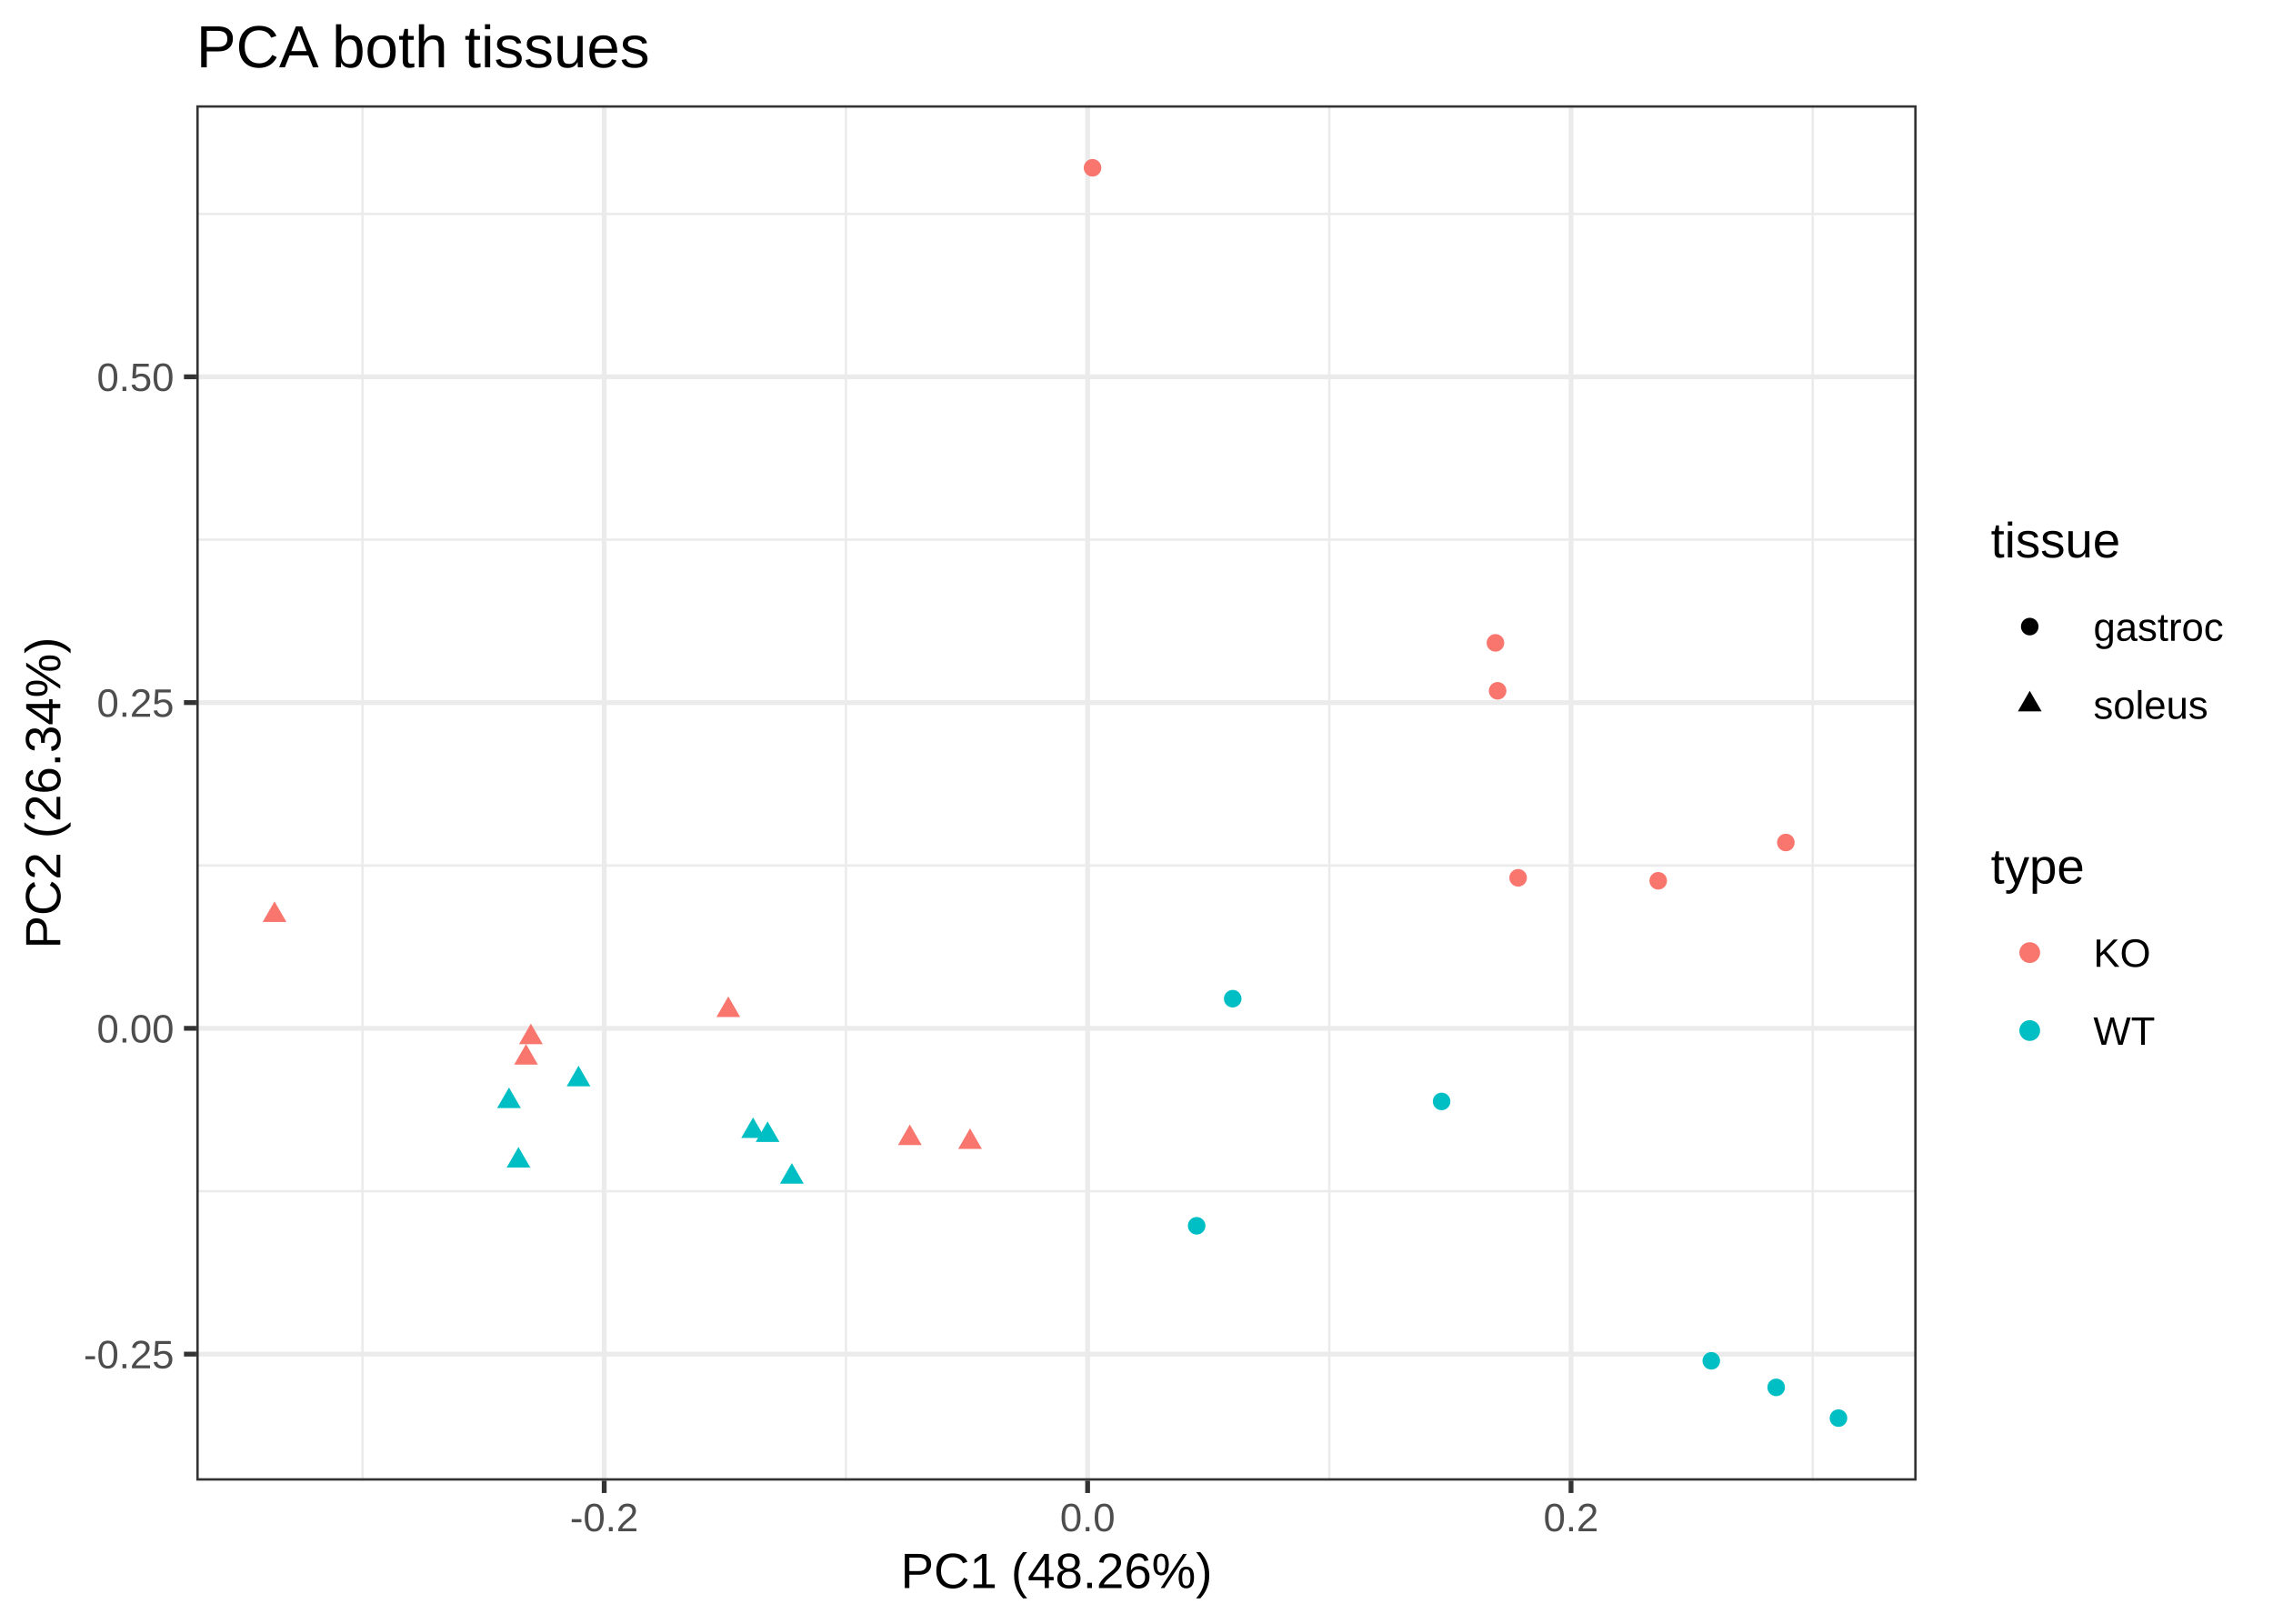
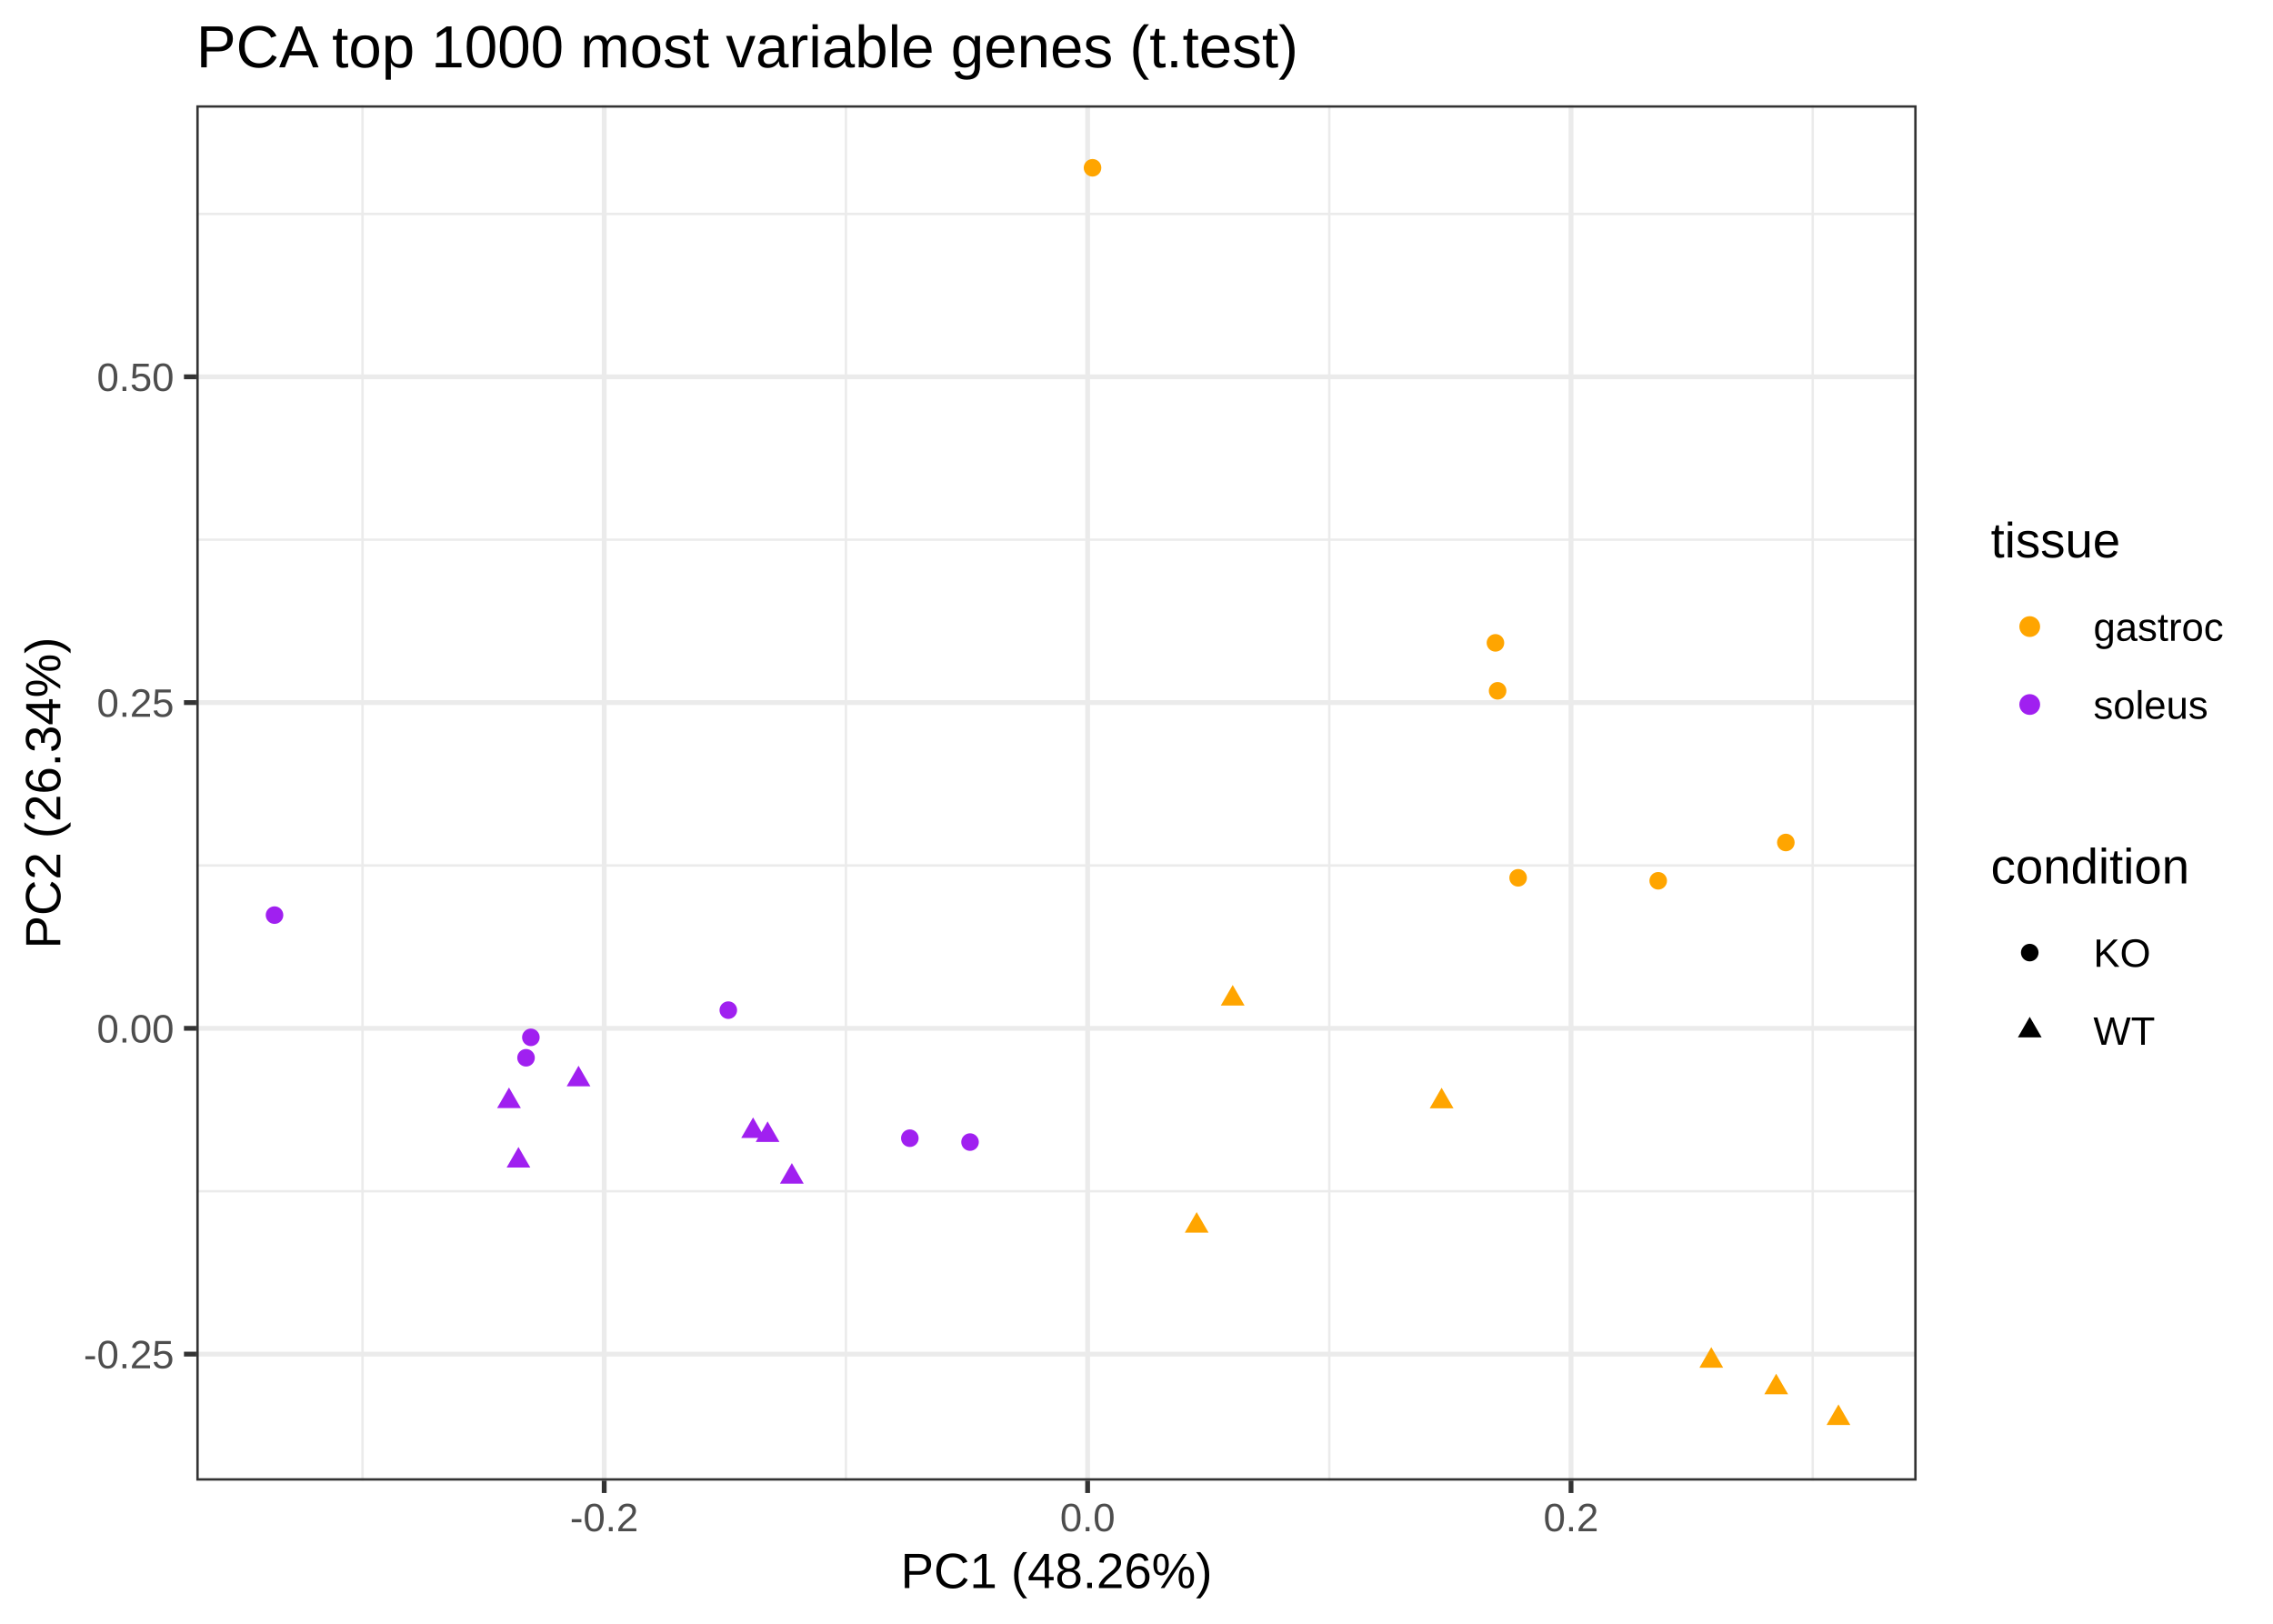
<svg xmlns="http://www.w3.org/2000/svg" class="svglite" width="504.00pt" height="360.00pt" viewBox="0 0 504.00 360.00">
  <defs>
    <style type="text/css">
    .svglite line, .svglite polyline, .svglite polygon, .svglite path, .svglite rect, .svglite circle {
      fill: none;
      stroke: #000000;
      stroke-linecap: round;
      stroke-linejoin: round;
      stroke-miterlimit: 10.00;
    }
    .svglite text {
      white-space: pre;
    }
  </style>
  </defs>
  <rect width="100%" height="100%" style="stroke: none; fill: #FFFFFF;" />
  <defs>
    <clipPath id="cpMC4wMHw1MDQuMDB8MC4wMHwzNjAuMDA=">
      <rect x="0.00" y="0.00" width="504.00" height="360.00" />
    </clipPath>
  </defs>
  <g clip-path="url(#cpMC4wMHw1MDQuMDB8MC4wMHwzNjAuMDA=)">
    <rect x="0.00" y="0.00" width="504.00" height="360.00" style="stroke-width: 1.07; stroke: #FFFFFF; fill: #FFFFFF;" />
  </g>
  <defs>
    <clipPath id="cpNDMuNTN8NDI0Ljk5fDIzLjM0fDMyOC4yNw==">
      <rect x="43.53" y="23.34" width="381.45" height="304.93" />
    </clipPath>
  </defs>
  <g clip-path="url(#cpNDMuNTN8NDI0Ljk5fDIzLjM0fDMyOC4yNw==)">
    <rect x="43.53" y="23.34" width="381.45" height="304.93" style="stroke-width: 1.07; stroke: none; fill: #FFFFFF;" />
    <polyline points="43.53,264.10 424.99,264.10 " style="stroke-width: 0.53; stroke: #EBEBEB; stroke-linecap: butt;" />
    <polyline points="43.53,191.88 424.99,191.88 " style="stroke-width: 0.53; stroke: #EBEBEB; stroke-linecap: butt;" />
    <polyline points="43.53,119.65 424.99,119.65 " style="stroke-width: 0.53; stroke: #EBEBEB; stroke-linecap: butt;" />
    <polyline points="43.53,47.43 424.99,47.43 " style="stroke-width: 0.53; stroke: #EBEBEB; stroke-linecap: butt;" />
    <polyline points="80.38,328.27 80.38,23.34 " style="stroke-width: 0.53; stroke: #EBEBEB; stroke-linecap: butt;" />
    <polyline points="187.57,328.27 187.57,23.34 " style="stroke-width: 0.53; stroke: #EBEBEB; stroke-linecap: butt;" />
    <polyline points="294.75,328.27 294.75,23.34 " style="stroke-width: 0.53; stroke: #EBEBEB; stroke-linecap: butt;" />
    <polyline points="401.94,328.27 401.94,23.34 " style="stroke-width: 0.53; stroke: #EBEBEB; stroke-linecap: butt;" />
    <polyline points="43.53,300.22 424.99,300.22 " style="stroke-width: 1.07; stroke: #EBEBEB; stroke-linecap: butt;" />
    <polyline points="43.53,227.99 424.99,227.99 " style="stroke-width: 1.07; stroke: #EBEBEB; stroke-linecap: butt;" />
    <polyline points="43.53,155.77 424.99,155.77 " style="stroke-width: 1.07; stroke: #EBEBEB; stroke-linecap: butt;" />
    <polyline points="43.53,83.54 424.99,83.54 " style="stroke-width: 1.07; stroke: #EBEBEB; stroke-linecap: butt;" />
    <polyline points="133.97,328.27 133.97,23.34 " style="stroke-width: 1.07; stroke: #EBEBEB; stroke-linecap: butt;" />
    <polyline points="241.16,328.27 241.16,23.34 " style="stroke-width: 1.07; stroke: #EBEBEB; stroke-linecap: butt;" />
    <polyline points="348.35,328.27 348.35,23.34 " style="stroke-width: 1.07; stroke: #EBEBEB; stroke-linecap: butt;" />
-     <circle cx="319.65" cy="244.20" r="1.95" style="stroke-width: 0.71; stroke: none; fill: #00BFC4;" />
-     <circle cx="407.65" cy="314.41" r="1.95" style="stroke-width: 0.71; stroke: none; fill: #00BFC4;" />
-     <circle cx="379.45" cy="301.71" r="1.95" style="stroke-width: 0.71; stroke: none; fill: #00BFC4;" />
-     <circle cx="273.33" cy="221.42" r="1.95" style="stroke-width: 0.71; stroke: none; fill: #00BFC4;" />
-     <circle cx="265.34" cy="271.77" r="1.95" style="stroke-width: 0.71; stroke: none; fill: #00BFC4;" />
-     <circle cx="393.84" cy="307.60" r="1.95" style="stroke-width: 0.71; stroke: none; fill: #00BFC4;" />
-     <circle cx="332.07" cy="153.16" r="1.95" style="stroke-width: 0.71; stroke: none; fill: #F8766D;" />
-     <circle cx="367.68" cy="195.28" r="1.95" style="stroke-width: 0.71; stroke: none; fill: #F8766D;" />
-     <circle cx="395.98" cy="186.79" r="1.95" style="stroke-width: 0.71; stroke: none; fill: #F8766D;" />
-     <circle cx="331.59" cy="142.53" r="1.95" style="stroke-width: 0.71; stroke: none; fill: #F8766D;" />
-     <circle cx="336.62" cy="194.62" r="1.95" style="stroke-width: 0.71; stroke: none; fill: #F8766D;" />
-     <circle cx="242.25" cy="37.20" r="1.95" style="stroke-width: 0.71; stroke: none; fill: #F8766D;" />
-     <polygon points="166.98,247.74 169.61,252.30 164.35,252.30 " style="stroke-width: 0.71; stroke: none; fill: #00BFC4;" />
-     <polygon points="128.28,236.28 130.91,240.84 125.65,240.84 " style="stroke-width: 0.71; stroke: none; fill: #00BFC4;" />
-     <polygon points="114.96,254.30 117.59,258.86 112.33,258.86 " style="stroke-width: 0.71; stroke: none; fill: #00BFC4;" />
-     <polygon points="170.20,248.62 172.83,253.18 167.57,253.18 " style="stroke-width: 0.71; stroke: none; fill: #00BFC4;" />
-     <polygon points="112.86,241.11 115.49,245.67 110.22,245.67 " style="stroke-width: 0.71; stroke: none; fill: #00BFC4;" />
-     <polygon points="175.58,257.87 178.21,262.43 172.94,262.43 " style="stroke-width: 0.71; stroke: none; fill: #00BFC4;" />
-     <polygon points="60.87,199.85 63.51,204.41 58.24,204.41 " style="stroke-width: 0.71; stroke: none; fill: #F8766D;" />
-     <polygon points="161.49,220.92 164.12,225.48 158.86,225.48 " style="stroke-width: 0.71; stroke: none; fill: #F8766D;" />
-     <polygon points="201.74,249.31 204.37,253.87 199.11,253.87 " style="stroke-width: 0.71; stroke: none; fill: #F8766D;" />
-     <polygon points="116.64,231.48 119.27,236.04 114.00,236.04 " style="stroke-width: 0.71; stroke: none; fill: #F8766D;" />
-     <polygon points="117.71,226.95 120.35,231.51 115.08,231.51 " style="stroke-width: 0.71; stroke: none; fill: #F8766D;" />
-     <polygon points="215.09,250.17 217.72,254.73 212.46,254.73 " style="stroke-width: 0.71; stroke: none; fill: #F8766D;" />
+     <polygon points="319.65,241.16 322.29,245.72 317.02,245.72 " style="stroke-width: 0.71; stroke: none; fill: #FFA500;" />
+     <polygon points="407.65,311.37 410.28,315.93 405.01,315.93 " style="stroke-width: 0.71; stroke: none; fill: #FFA500;" />
+     <polygon points="379.45,298.67 382.08,303.23 376.82,303.23 " style="stroke-width: 0.71; stroke: none; fill: #FFA500;" />
+     <polygon points="273.33,218.38 275.96,222.94 270.69,222.94 " style="stroke-width: 0.71; stroke: none; fill: #FFA500;" />
+     <polygon points="265.34,268.73 267.98,273.29 262.71,273.29 " style="stroke-width: 0.71; stroke: none; fill: #FFA500;" />
+     <polygon points="393.84,304.56 396.48,309.12 391.21,309.12 " style="stroke-width: 0.71; stroke: none; fill: #FFA500;" />
+     <circle cx="332.07" cy="153.16" r="1.95" style="stroke-width: 0.71; stroke: none; fill: #FFA500;" />
+     <circle cx="367.68" cy="195.28" r="1.95" style="stroke-width: 0.71; stroke: none; fill: #FFA500;" />
+     <circle cx="395.98" cy="186.79" r="1.95" style="stroke-width: 0.71; stroke: none; fill: #FFA500;" />
+     <circle cx="331.59" cy="142.53" r="1.95" style="stroke-width: 0.71; stroke: none; fill: #FFA500;" />
+     <circle cx="336.62" cy="194.62" r="1.95" style="stroke-width: 0.71; stroke: none; fill: #FFA500;" />
+     <circle cx="242.25" cy="37.20" r="1.95" style="stroke-width: 0.71; stroke: none; fill: #FFA500;" />
+     <polygon points="166.98,247.74 169.61,252.30 164.35,252.30 " style="stroke-width: 0.71; stroke: none; fill: #A020F0;" />
+     <polygon points="128.28,236.28 130.91,240.84 125.65,240.84 " style="stroke-width: 0.71; stroke: none; fill: #A020F0;" />
+     <polygon points="114.96,254.30 117.59,258.86 112.33,258.86 " style="stroke-width: 0.71; stroke: none; fill: #A020F0;" />
+     <polygon points="170.20,248.62 172.83,253.18 167.57,253.18 " style="stroke-width: 0.71; stroke: none; fill: #A020F0;" />
+     <polygon points="112.86,241.11 115.49,245.67 110.22,245.67 " style="stroke-width: 0.71; stroke: none; fill: #A020F0;" />
+     <polygon points="175.58,257.87 178.21,262.43 172.94,262.43 " style="stroke-width: 0.71; stroke: none; fill: #A020F0;" />
+     <circle cx="60.87" cy="202.89" r="1.95" style="stroke-width: 0.71; stroke: none; fill: #A020F0;" />
+     <circle cx="161.49" cy="223.96" r="1.95" style="stroke-width: 0.71; stroke: none; fill: #A020F0;" />
+     <circle cx="201.74" cy="252.35" r="1.95" style="stroke-width: 0.71; stroke: none; fill: #A020F0;" />
+     <circle cx="116.64" cy="234.52" r="1.95" style="stroke-width: 0.71; stroke: none; fill: #A020F0;" />
+     <circle cx="117.71" cy="229.99" r="1.95" style="stroke-width: 0.71; stroke: none; fill: #A020F0;" />
+     <circle cx="215.09" cy="253.21" r="1.95" style="stroke-width: 0.71; stroke: none; fill: #A020F0;" />
    <rect x="43.53" y="23.34" width="381.45" height="304.93" style="stroke-width: 1.07; stroke: #333333;" />
  </g>
  <g clip-path="url(#cpMC4wMHw1MDQuMDB8MC4wMHwzNjAuMDA=)">
    <text x="38.60" y="303.37" text-anchor="end" style="font-size: 8.80px;fill: #4D4D4D; font-family: &quot;Arial&quot;;" textLength="20.06px" lengthAdjust="spacingAndGlyphs">-0.25</text>
    <text x="38.60" y="231.14" text-anchor="end" style="font-size: 8.80px;fill: #4D4D4D; font-family: &quot;Arial&quot;;" textLength="17.13px" lengthAdjust="spacingAndGlyphs">0.00</text>
    <text x="38.60" y="158.92" text-anchor="end" style="font-size: 8.80px;fill: #4D4D4D; font-family: &quot;Arial&quot;;" textLength="17.13px" lengthAdjust="spacingAndGlyphs">0.25</text>
    <text x="38.60" y="86.69" text-anchor="end" style="font-size: 8.80px;fill: #4D4D4D; font-family: &quot;Arial&quot;;" textLength="17.13px" lengthAdjust="spacingAndGlyphs">0.50</text>
    <polyline points="40.79,300.22 43.53,300.22 " style="stroke-width: 1.07; stroke: #333333; stroke-linecap: butt;" />
    <polyline points="40.79,227.99 43.53,227.99 " style="stroke-width: 1.07; stroke: #333333; stroke-linecap: butt;" />
    <polyline points="40.79,155.77 43.53,155.77 " style="stroke-width: 1.07; stroke: #333333; stroke-linecap: butt;" />
    <polyline points="40.79,83.54 43.53,83.54 " style="stroke-width: 1.07; stroke: #333333; stroke-linecap: butt;" />
    <polyline points="133.97,331.01 133.97,328.27 " style="stroke-width: 1.07; stroke: #333333; stroke-linecap: butt;" />
    <polyline points="241.16,331.01 241.16,328.27 " style="stroke-width: 1.07; stroke: #333333; stroke-linecap: butt;" />
    <polyline points="348.35,331.01 348.35,328.27 " style="stroke-width: 1.07; stroke: #333333; stroke-linecap: butt;" />
    <text x="133.97" y="339.50" text-anchor="middle" style="font-size: 8.80px;fill: #4D4D4D; font-family: &quot;Arial&quot;;" textLength="15.16px" lengthAdjust="spacingAndGlyphs">-0.2</text>
    <text x="241.16" y="339.50" text-anchor="middle" style="font-size: 8.80px;fill: #4D4D4D; font-family: &quot;Arial&quot;;" textLength="12.23px" lengthAdjust="spacingAndGlyphs">0.0</text>
    <text x="348.35" y="339.50" text-anchor="middle" style="font-size: 8.80px;fill: #4D4D4D; font-family: &quot;Arial&quot;;" textLength="12.23px" lengthAdjust="spacingAndGlyphs">0.2</text>
    <text x="234.26" y="352.09" text-anchor="middle" style="font-size: 11.00px; font-family: &quot;Arial&quot;;" textLength="69.09px" lengthAdjust="spacingAndGlyphs">PC1 (48.26%)</text>
    <text transform="translate(13.37,175.80) rotate(-90)" text-anchor="middle" style="font-size: 11.00px; font-family: &quot;Arial&quot;;" textLength="69.09px" lengthAdjust="spacingAndGlyphs">PC2 (26.34%)</text>
    <rect x="435.94" y="109.00" width="62.58" height="61.32" style="stroke-width: 1.07; stroke: none; fill: #FFFFFF;" />
    <text x="441.42" y="123.59" style="font-size: 11.00px; font-family: &quot;Arial&quot;;" textLength="28.74px" lengthAdjust="spacingAndGlyphs">tissue</text>
    <rect x="441.42" y="130.28" width="17.28" height="17.28" style="stroke-width: 1.07; stroke: none; fill: #FFFFFF;" />
-     <circle cx="450.06" cy="138.92" r="1.95" style="stroke-width: 0.71; stroke: none; fill: #000000;" />
+     <circle cx="450.06" cy="138.92" r="1.95" style="stroke-width: 0.71; stroke: #FFA500; fill: #FFA500;" />
    <rect x="441.42" y="147.56" width="17.28" height="17.28" style="stroke-width: 1.07; stroke: none; fill: #FFFFFF;" />
-     <polygon points="450.06,153.16 452.70,157.72 447.43,157.72 " style="stroke-width: 0.71; stroke: none; fill: #000000;" />
+     <circle cx="450.06" cy="156.20" r="1.95" style="stroke-width: 0.71; stroke: #A020F0; fill: #A020F0;" />
    <text x="464.18" y="142.08" style="font-size: 8.80px; font-family: &quot;Arial&quot;;" textLength="28.86px" lengthAdjust="spacingAndGlyphs">gastroc</text>
    <text x="464.18" y="159.36" style="font-size: 8.80px; font-family: &quot;Arial&quot;;" textLength="25.44px" lengthAdjust="spacingAndGlyphs">soleus</text>
-     <rect x="435.94" y="181.28" width="47.39" height="61.32" style="stroke-width: 1.07; stroke: none; fill: #FFFFFF;" />
-     <text x="441.42" y="195.87" style="font-size: 11.00px; font-family: &quot;Arial&quot;;" textLength="20.79px" lengthAdjust="spacingAndGlyphs">type</text>
+     <rect x="435.94" y="181.28" width="54.99" height="61.32" style="stroke-width: 1.07; stroke: none; fill: #FFFFFF;" />
+     <text x="441.42" y="195.87" style="font-size: 11.00px; font-family: &quot;Arial&quot;;" textLength="44.04px" lengthAdjust="spacingAndGlyphs">condition</text>
    <rect x="441.42" y="202.56" width="17.28" height="17.28" style="stroke-width: 1.07; stroke: none; fill: #FFFFFF;" />
-     <circle cx="450.06" cy="211.20" r="1.95" style="stroke-width: 0.71; stroke: #F8766D; fill: #F8766D;" />
+     <circle cx="450.06" cy="211.20" r="1.95" style="stroke-width: 0.71; stroke: none; fill: #000000;" />
    <rect x="441.42" y="219.84" width="17.28" height="17.28" style="stroke-width: 1.07; stroke: none; fill: #FFFFFF;" />
-     <circle cx="450.06" cy="228.48" r="1.95" style="stroke-width: 0.71; stroke: #00BFC4; fill: #00BFC4;" />
+     <polygon points="450.06,225.44 452.70,230.00 447.43,230.00 " style="stroke-width: 0.71; stroke: none; fill: #000000;" />
    <text x="464.18" y="214.36" style="font-size: 8.80px; font-family: &quot;Arial&quot;;" textLength="12.71px" lengthAdjust="spacingAndGlyphs">KO</text>
    <text x="464.18" y="231.64" style="font-size: 8.80px; font-family: &quot;Arial&quot;;" textLength="13.67px" lengthAdjust="spacingAndGlyphs">WT</text>
-     <text x="43.53" y="14.94" style="font-size: 13.20px; font-family: &quot;Arial&quot;;" textLength="101.18px" lengthAdjust="spacingAndGlyphs">PCA both tissues</text>
+     <text x="43.53" y="14.94" style="font-size: 13.20px; font-family: &quot;Arial&quot;;" textLength="244.89px" lengthAdjust="spacingAndGlyphs">PCA top 1000 most variable genes (t.test)</text>
  </g>
</svg>
